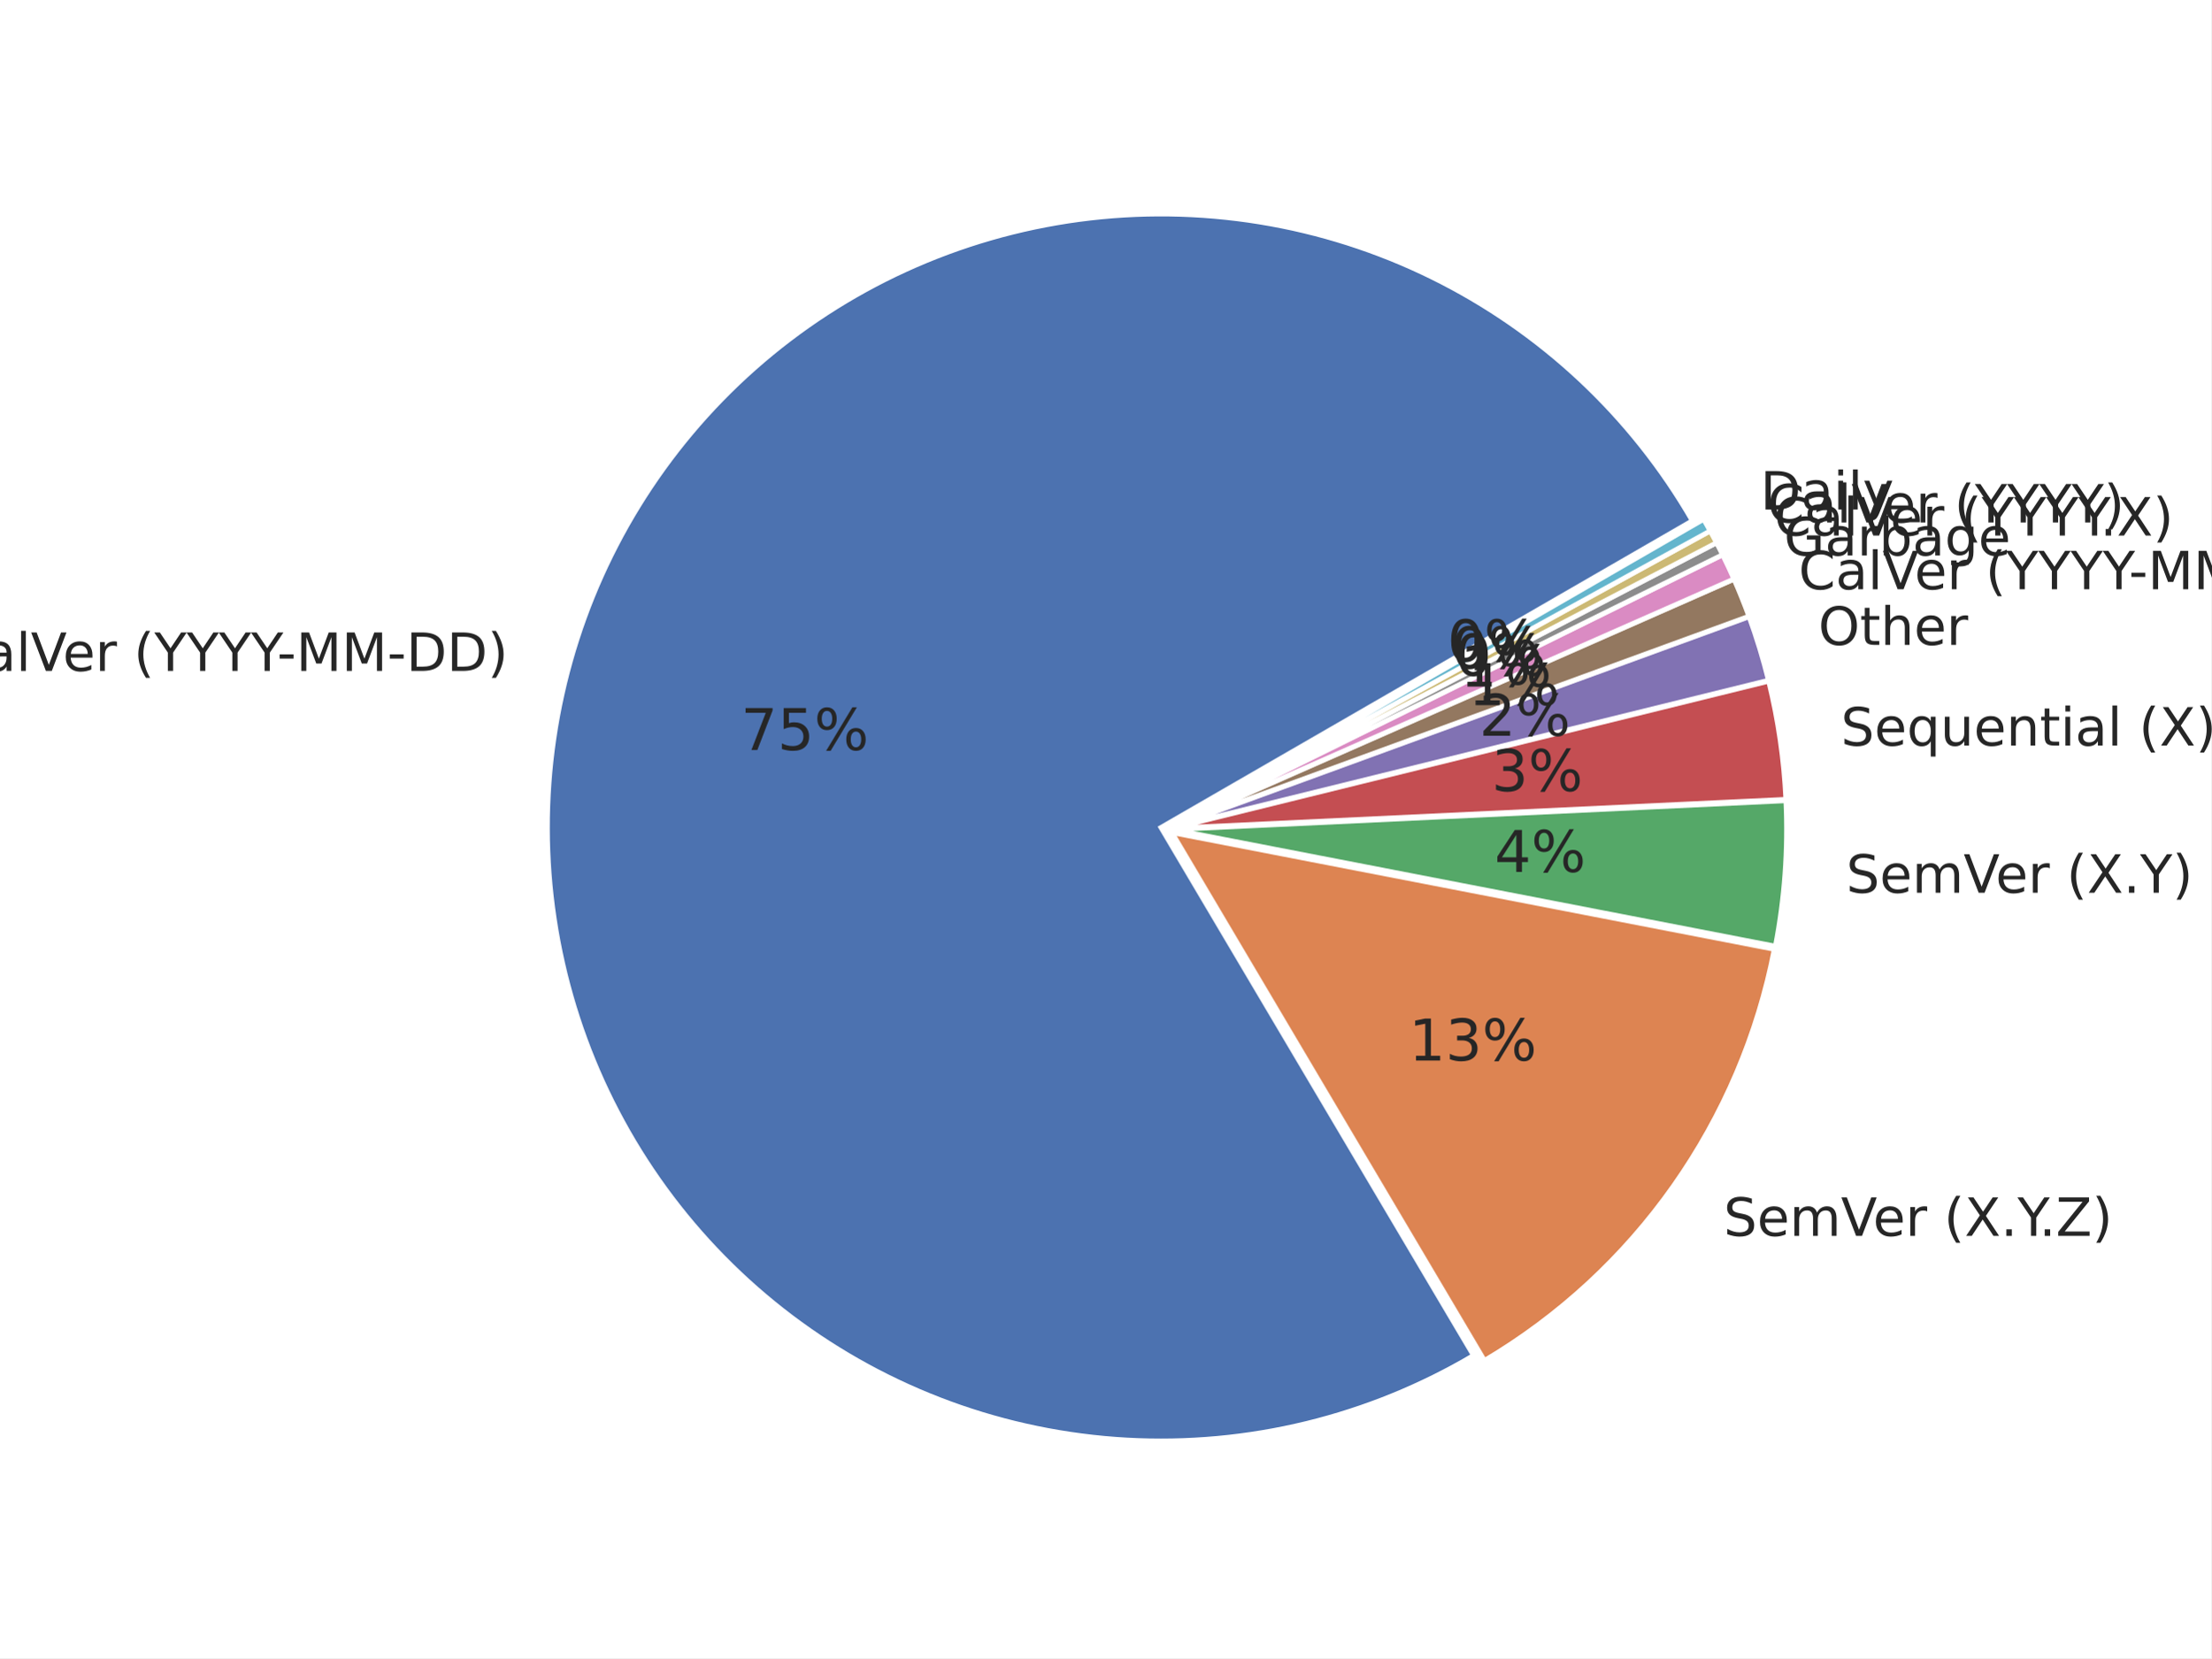
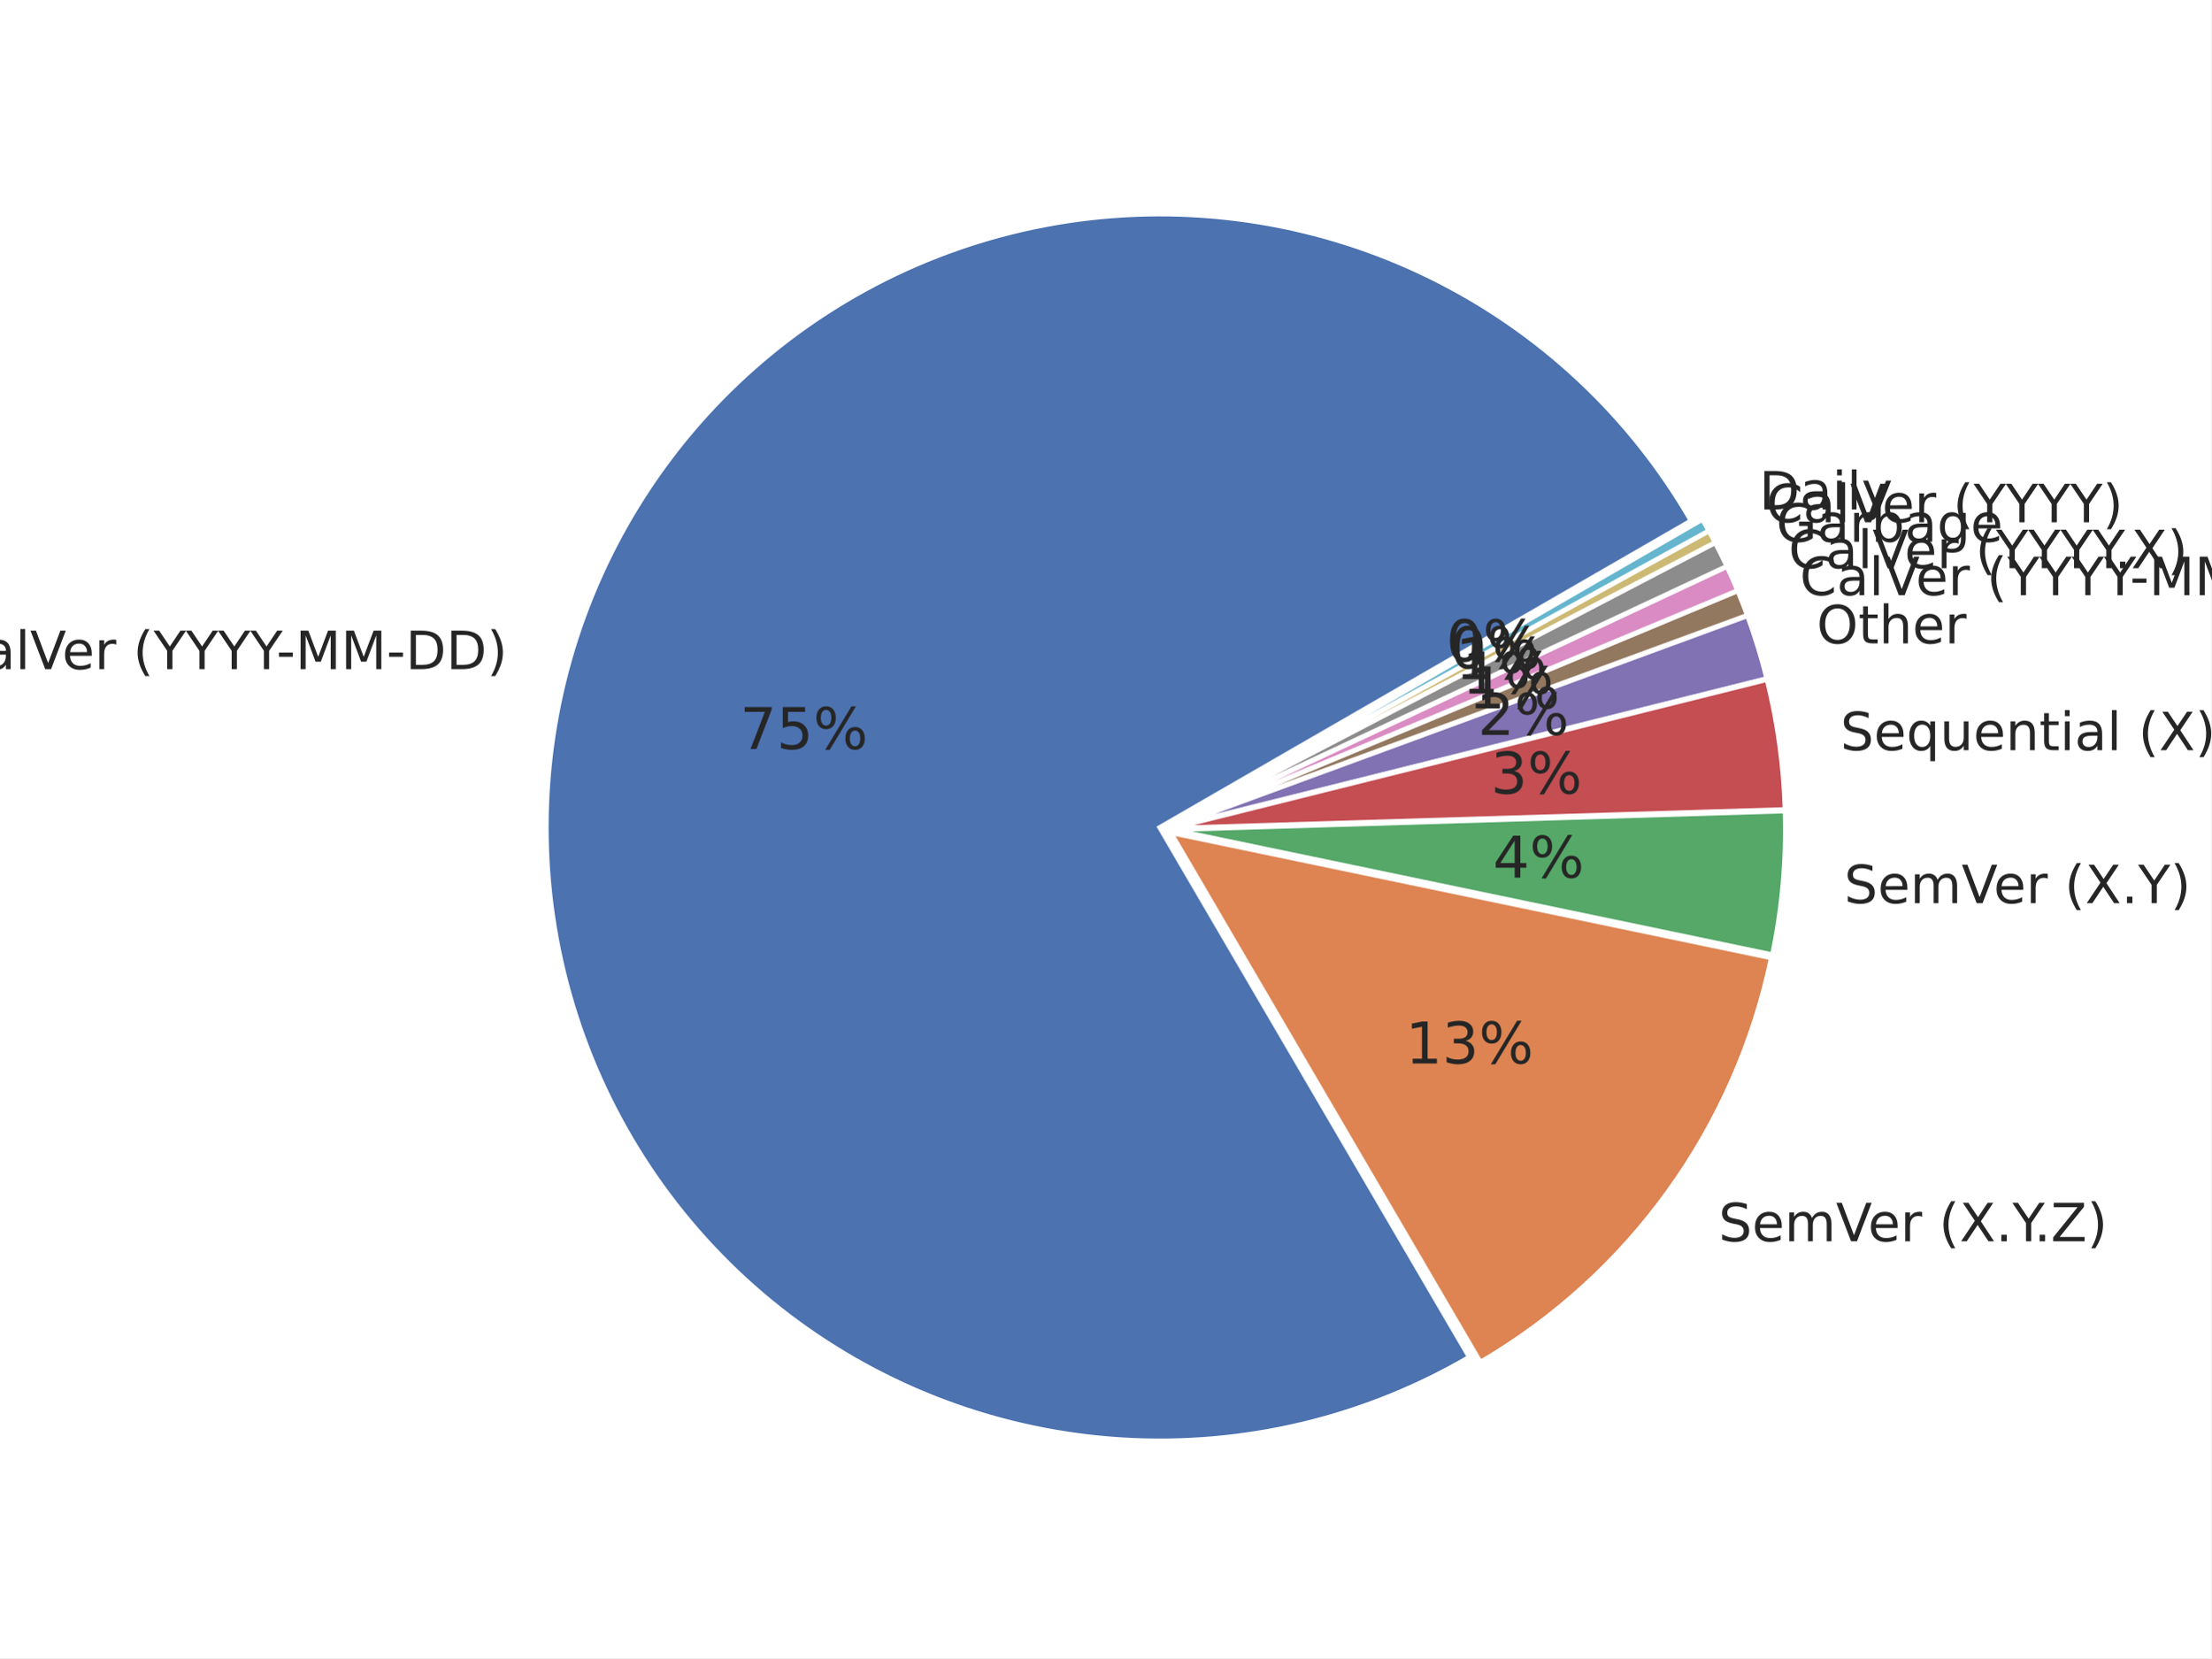
<svg xmlns="http://www.w3.org/2000/svg" xmlns:xlink="http://www.w3.org/1999/xlink" width="460.8pt" height="345.6pt" viewBox="0 0 460.8 345.6" version="1.1">
  <defs>
    <style type="text/css">*{stroke-linejoin: round; stroke-linecap: butt}</style>
  </defs>
  <g id="figure_1">
    <g id="patch_1">
      <path d="M 0 345.6  L 460.8 345.6  L 460.8 0  L 0 0  z " style="fill: #ffffff" />
    </g>
    <g id="axes_1">
      <g id="matplotlib.axis_1" />
      <g id="matplotlib.axis_2" />
      <g id="patch_2">
-         <path d="M 352.688 108.54  C 346.385 97.623 338.502 87.698 329.296 79.087  C 320.09 70.477 309.661 63.274 298.348 57.714  C 287.035 52.154 274.962 48.298 262.521 46.27  C 250.079 44.242 237.406 44.064 224.913 45.743  C 212.42 47.423 200.244 50.94 188.78 56.181  C 177.315 61.422 166.689 68.33 157.245 76.68  C 147.802 85.03 139.645 94.73 133.039 105.466  C 126.433 116.202 121.451 127.856 118.255 140.05  C 115.058 152.243 113.682 164.842 114.172 177.438  C 114.661 190.034 117.01 202.489 121.142 214.398  C 125.275 226.307 131.146 237.539 138.564 247.73  C 145.983 257.922 154.868 266.96 164.93 274.553  C 174.993 282.145 186.123 288.207 197.959 292.544  C 209.796 296.88 222.208 299.442 234.794 300.147  C 247.38 300.853 260.001 299.693 272.247 296.706  C 284.494 293.719 296.231 288.938 307.079 282.517  L 241.947 172.476  L 352.688 108.54  z " style="fill: #4c72b0; stroke: #ffffff; stroke-linejoin: miter" />
+         <path d="M 352.445 108.536  C 346.149 97.632 338.278 87.718 329.086 79.114  C 319.893 70.51 309.48 63.311 298.184 57.75  C 286.888 52.188 274.832 48.326 262.407 46.287  C 249.983 44.249 237.325 44.057 224.844 45.717  C 212.363 47.377 200.196 50.871 188.736 56.087  C 177.276 61.302 166.649 68.182 157.2 76.503  C 147.75 84.823 139.581 94.494 132.957 105.202  C 126.334 115.91 121.327 127.537 118.101 139.708  C 114.875 151.878 113.464 164.459 113.914 177.042  C 114.364 189.624 116.67 202.072 120.757 213.981  C 124.844 225.89 130.668 237.13 138.039 247.338  C 145.411 257.545 154.25 266.608 164.269 274.232  C 174.289 281.857 185.38 287.96 197.183 292.344  C 208.986 296.727 221.372 299.344 233.94 300.108  C 246.507 300.873 259.119 299.777 271.367 296.856  C 283.614 293.936 295.363 289.222 306.233 282.868  L 241.705 172.472  z " style="fill: #4c72b0; stroke: #ffffff; stroke-linejoin: miter" />
      </g>
      <g id="patch_3">
-         <path d="M 309.361 283.578  C 324.916 274.371 338.343 261.971 348.755 247.196  C 359.167 232.421 366.329 215.605 369.767 197.86  L 244.229 173.537  L 309.361 283.578  z " style="fill: #dd8452; stroke: #ffffff; stroke-linejoin: miter" />
+         <path d="M 308.507 283.943  C 323.951 274.916 337.33 262.747 347.777 248.227  C 358.224 233.706 365.509 217.153 369.16 199.641  L 243.979 173.547  z " style="fill: #dd8452; stroke: #ffffff; stroke-linejoin: miter" />
      </g>
      <g id="patch_4">
-         <path d="M 369.997 197.216  C 370.963 192.228 371.632 187.187 371.998 182.119  C 372.365 177.052 372.429 171.967 372.191 166.892  L 244.46 172.892  L 369.997 197.216  z " style="fill: #55a868; stroke: #ffffff; stroke-linejoin: miter" />
+         <path d="M 369.396 199.006  C 370.422 194.083 371.157 189.104 371.596 184.095  C 372.036 179.085 372.18 174.054 372.027 169.028  L 244.214 172.912  z " style="fill: #55a868; stroke: #ffffff; stroke-linejoin: miter" />
      </g>
      <g id="patch_5">
-         <path d="M 372.181 166.615  C 371.986 162.463 371.588 158.323 370.99 154.21  C 370.392 150.097 369.593 146.015 368.597 141.98  L 244.45 172.616  L 372.181 166.615  z " style="fill: #c44e52; stroke: #ffffff; stroke-linejoin: miter" />
+         <path d="M 372.02 168.741  C 371.881 164.171 371.498 159.613 370.871 155.085  C 370.243 150.557 369.374 146.065 368.266 141.63  L 244.207 172.625  z " style="fill: #c44e52; stroke: #ffffff; stroke-linejoin: miter" />
      </g>
      <g id="patch_6">
-         <path d="M 368.555 141.791  C 368.002 139.549 367.388 137.323 366.714 135.114  C 366.041 132.906 365.307 130.716 364.515 128.547  L 244.407 172.427  L 368.555 141.791  z " style="fill: #8172b3; stroke: #ffffff; stroke-linejoin: miter" />
+         <path d="M 368.222 141.43  C 367.668 139.213 367.054 137.011 366.383 134.827  C 365.711 132.642 364.98 130.477 364.192 128.332  L 244.163 172.424  z " style="fill: #8172b3; stroke: #ffffff; stroke-linejoin: miter" />
      </g>
      <g id="patch_7">
-         <path d="M 364.478 128.443  C 364.003 127.142 363.506 125.849 362.989 124.563  C 362.471 123.278 361.933 122.002 361.374 120.734  L 244.37 172.322  L 364.478 128.443  z " style="fill: #937860; stroke: #ffffff; stroke-linejoin: miter" />
+         <path d="M 364.161 128.241  C 363.846 127.383 363.521 126.528 363.188 125.677  C 362.854 124.826 362.511 123.979 362.16 123.135  L 244.131 172.333  z " style="fill: #937860; stroke: #ffffff; stroke-linejoin: miter" />
      </g>
      <g id="patch_8">
-         <path d="M 361.347 120.671  C 360.974 119.826 360.592 118.985 360.202 118.148  C 359.811 117.311 359.411 116.479 359.002 115.651  L 244.343 172.259  L 361.347 120.671  z " style="fill: #da8bc3; stroke: #ffffff; stroke-linejoin: miter" />
+         <path d="M 362.139 123.085  C 361.787 122.241 361.426 121.401 361.057 120.565  C 360.687 119.729 360.308 118.897 359.921 118.069  L 244.11 172.283  z " style="fill: #da8bc3; stroke: #ffffff; stroke-linejoin: miter" />
      </g>
      <g id="patch_9">
-         <path d="M 358.984 115.613  C 358.779 115.199 358.573 114.786 358.364 114.375  C 358.155 113.963 357.944 113.552 357.731 113.143  L 244.325 172.222  L 358.984 115.613  z " style="fill: #8c8c8c; stroke: #ffffff; stroke-linejoin: miter" />
+         <path d="M 359.898 118.02  C 359.51 117.192 359.114 116.368 358.708 115.549  C 358.303 114.729 357.889 113.914 357.467 113.104  L 244.087 172.233  z " style="fill: #8c8c8c; stroke: #ffffff; stroke-linejoin: miter" />
      </g>
      <g id="patch_10">
-         <path d="M 357.718 113.118  C 357.504 112.709 357.289 112.3 357.071 111.893  C 356.853 111.486 356.633 111.08 356.411 110.675  L 244.312 172.197  L 357.718 113.118  z " style="fill: #ccb974; stroke: #ffffff; stroke-linejoin: miter" />
+         <path d="M 357.448 113.067  C 357.236 112.662 357.023 112.258 356.807 111.855  C 356.592 111.452 356.374 111.05 356.154 110.65  L 244.068 172.197  z " style="fill: #ccb974; stroke: #ffffff; stroke-linejoin: miter" />
      </g>
      <g id="patch_11">
-         <path d="M 356.398 110.651  C 356.176 110.246 355.951 109.842 355.725 109.44  C 355.498 109.038 355.27 108.637 355.039 108.237  L 244.298 172.173  L 356.398 110.651  z " style="fill: #64b5cd; stroke: #ffffff; stroke-linejoin: miter" />
+         <path d="M 356.141 110.626  C 355.921 110.225 355.699 109.826 355.474 109.428  C 355.25 109.029 355.024 108.632 354.795 108.237  L 244.055 172.173  z " style="fill: #64b5cd; stroke: #ffffff; stroke-linejoin: miter" />
      </g>
      <g id="text_1">
-         <g style="fill: #262626" transform="translate(-11.06152 139.8422)scale(0.11 -0.11)">
+         <g style="fill: #262626" transform="translate(-11.20613 139.4667) scale(0.11 -0.11)">
          <defs>
            <path id="DejaVuSans-43" d="M 4122 4306  L 4122 3641  Q 3803 3938 3442 4084  Q 3081 4231 2675 4231  Q 1875 4231 1450 3742  Q 1025 3253 1025 2328  Q 1025 1406 1450 917  Q 1875 428 2675 428  Q 3081 428 3442 575  Q 3803 722 4122 1019  L 4122 359  Q 3791 134 3420 21  Q 3050 -91 2638 -91  Q 1578 -91 968 557  Q 359 1206 359 2328  Q 359 3453 968 4101  Q 1578 4750 2638 4750  Q 3056 4750 3426 4639  Q 3797 4528 4122 4306  z " transform="scale(0.015625)" />
            <path id="DejaVuSans-61" d="M 2194 1759  Q 1497 1759 1228 1600  Q 959 1441 959 1056  Q 959 750 1161 570  Q 1363 391 1709 391  Q 2188 391 2477 730  Q 2766 1069 2766 1631  L 2766 1759  L 2194 1759  z M 3341 1997  L 3341 0  L 2766 0  L 2766 531  Q 2569 213 2275 61  Q 1981 -91 1556 -91  Q 1019 -91 701 211  Q 384 513 384 1019  Q 384 1609 779 1909  Q 1175 2209 1959 2209  L 2766 2209  L 2766 2266  Q 2766 2663 2505 2880  Q 2244 3097 1772 3097  Q 1472 3097 1187 3025  Q 903 2953 641 2809  L 641 3341  Q 956 3463 1253 3523  Q 1550 3584 1831 3584  Q 2591 3584 2966 3190  Q 3341 2797 3341 1997  z " transform="scale(0.015625)" />
            <path id="DejaVuSans-6c" d="M 603 4863  L 1178 4863  L 1178 0  L 603 0  L 603 4863  z " transform="scale(0.015625)" />
            <path id="DejaVuSans-56" d="M 1831 0  L 50 4666  L 709 4666  L 2188 738  L 3669 4666  L 4325 4666  L 2547 0  L 1831 0  z " transform="scale(0.015625)" />
            <path id="DejaVuSans-65" d="M 3597 1894  L 3597 1613  L 953 1613  Q 991 1019 1311 708  Q 1631 397 2203 397  Q 2534 397 2845 478  Q 3156 559 3463 722  L 3463 178  Q 3153 47 2828 -22  Q 2503 -91 2169 -91  Q 1331 -91 842 396  Q 353 884 353 1716  Q 353 2575 817 3079  Q 1281 3584 2069 3584  Q 2775 3584 3186 3129  Q 3597 2675 3597 1894  z M 3022 2063  Q 3016 2534 2758 2815  Q 2500 3097 2075 3097  Q 1594 3097 1305 2825  Q 1016 2553 972 2059  L 3022 2063  z " transform="scale(0.015625)" />
            <path id="DejaVuSans-72" d="M 2631 2963  Q 2534 3019 2420 3045  Q 2306 3072 2169 3072  Q 1681 3072 1420 2755  Q 1159 2438 1159 1844  L 1159 0  L 581 0  L 581 3500  L 1159 3500  L 1159 2956  Q 1341 3275 1631 3429  Q 1922 3584 2338 3584  Q 2397 3584 2469 3576  Q 2541 3569 2628 3553  L 2631 2963  z " transform="scale(0.015625)" />
            <path id="DejaVuSans-20" transform="scale(0.015625)" />
            <path id="DejaVuSans-28" d="M 1984 4856  Q 1566 4138 1362 3434  Q 1159 2731 1159 2009  Q 1159 1288 1364 580  Q 1569 -128 1984 -844  L 1484 -844  Q 1016 -109 783 600  Q 550 1309 550 2009  Q 550 2706 781 3412  Q 1013 4119 1484 4856  L 1984 4856  z " transform="scale(0.015625)" />
            <path id="DejaVuSans-59" d="M -13 4666  L 666 4666  L 1959 2747  L 3244 4666  L 3922 4666  L 2272 2222  L 2272 0  L 1638 0  L 1638 2222  L -13 4666  z " transform="scale(0.015625)" />
            <path id="DejaVuSans-2d" d="M 313 2009  L 1997 2009  L 1997 1497  L 313 1497  L 313 2009  z " transform="scale(0.015625)" />
            <path id="DejaVuSans-4d" d="M 628 4666  L 1569 4666  L 2759 1491  L 3956 4666  L 4897 4666  L 4897 0  L 4281 0  L 4281 4097  L 3078 897  L 2444 897  L 1241 4097  L 1241 0  L 628 0  L 628 4666  z " transform="scale(0.015625)" />
            <path id="DejaVuSans-44" d="M 1259 4147  L 1259 519  L 2022 519  Q 2988 519 3436 956  Q 3884 1394 3884 2338  Q 3884 3275 3436 3711  Q 2988 4147 2022 4147  L 1259 4147  z M 628 4666  L 1925 4666  Q 3281 4666 3915 4102  Q 4550 3538 4550 2338  Q 4550 1131 3912 565  Q 3275 0 1925 0  L 628 0  L 628 4666  z " transform="scale(0.015625)" />
            <path id="DejaVuSans-29" d="M 513 4856  L 1013 4856  Q 1481 4119 1714 3412  Q 1947 2706 1947 2009  Q 1947 1309 1714 600  Q 1481 -109 1013 -844  L 513 -844  Q 928 -128 1133 580  Q 1338 1288 1338 2009  Q 1338 2731 1133 3434  Q 928 4138 513 4856  z " transform="scale(0.015625)" />
          </defs>
          <use xlink:href="#DejaVuSans-43" />
          <use xlink:href="#DejaVuSans-61" x="69.824" />
          <use xlink:href="#DejaVuSans-6c" x="131.104" />
          <use xlink:href="#DejaVuSans-56" x="158.887" />
          <use xlink:href="#DejaVuSans-65" x="219.545" />
          <use xlink:href="#DejaVuSans-72" x="281.068" />
          <use xlink:href="#DejaVuSans-20" x="322.182" />
          <use xlink:href="#DejaVuSans-28" x="353.969" />
          <use xlink:href="#DejaVuSans-59" x="392.982" />
          <use xlink:href="#DejaVuSans-59" x="454.066" />
          <use xlink:href="#DejaVuSans-59" x="515.15" />
          <use xlink:href="#DejaVuSans-59" x="576.234" />
          <use xlink:href="#DejaVuSans-2d" x="625.443" />
          <use xlink:href="#DejaVuSans-4d" x="661.527" />
          <use xlink:href="#DejaVuSans-4d" x="747.807" />
          <use xlink:href="#DejaVuSans-2d" x="834.086" />
          <use xlink:href="#DejaVuSans-44" x="870.17" />
          <use xlink:href="#DejaVuSans-44" x="947.172" />
          <use xlink:href="#DejaVuSans-29" x="1024.174" />
        </g>
      </g>
      <g id="text_2">
-         <g style="fill: #262626" transform="translate(154.3959 156.3313)scale(0.12 -0.12)">
+         <g style="fill: #262626" transform="translate(154.2067 156.1249) scale(0.12 -0.12)">
          <defs>
            <path id="DejaVuSans-37" d="M 525 4666  L 3525 4666  L 3525 4397  L 1831 0  L 1172 0  L 2766 4134  L 525 4134  L 525 4666  z " transform="scale(0.015625)" />
            <path id="DejaVuSans-35" d="M 691 4666  L 3169 4666  L 3169 4134  L 1269 4134  L 1269 2991  Q 1406 3038 1543 3061  Q 1681 3084 1819 3084  Q 2600 3084 3056 2656  Q 3513 2228 3513 1497  Q 3513 744 3044 326  Q 2575 -91 1722 -91  Q 1428 -91 1123 -41  Q 819 9 494 109  L 494 744  Q 775 591 1075 516  Q 1375 441 1709 441  Q 2250 441 2565 725  Q 2881 1009 2881 1497  Q 2881 1984 2565 2268  Q 2250 2553 1709 2553  Q 1456 2553 1204 2497  Q 953 2441 691 2322  L 691 4666  z " transform="scale(0.015625)" />
            <path id="DejaVuSans-25" d="M 4653 2053  Q 4381 2053 4226 1822  Q 4072 1591 4072 1178  Q 4072 772 4226 539  Q 4381 306 4653 306  Q 4919 306 5073 539  Q 5228 772 5228 1178  Q 5228 1588 5073 1820  Q 4919 2053 4653 2053  z M 4653 2450  Q 5147 2450 5437 2106  Q 5728 1763 5728 1178  Q 5728 594 5436 251  Q 5144 -91 4653 -91  Q 4153 -91 3862 251  Q 3572 594 3572 1178  Q 3572 1766 3864 2108  Q 4156 2450 4653 2450  z M 1428 4353  Q 1159 4353 1004 4120  Q 850 3888 850 3481  Q 850 3069 1003 2837  Q 1156 2606 1428 2606  Q 1700 2606 1854 2837  Q 2009 3069 2009 3481  Q 2009 3884 1853 4118  Q 1697 4353 1428 4353  z M 4250 4750  L 4750 4750  L 1831 -91  L 1331 -91  L 4250 4750  z M 1428 4750  Q 1922 4750 2215 4408  Q 2509 4066 2509 3481  Q 2509 2891 2217 2550  Q 1925 2209 1428 2209  Q 931 2209 642 2551  Q 353 2894 353 3481  Q 353 4063 643 4406  Q 934 4750 1428 4750  z " transform="scale(0.015625)" />
          </defs>
          <use xlink:href="#DejaVuSans-37" />
          <use xlink:href="#DejaVuSans-35" x="63.623" />
          <use xlink:href="#DejaVuSans-25" x="127.246" />
        </g>
      </g>
      <g id="text_3">
-         <g style="fill: #262626" transform="translate(359.2074 257.5971)scale(0.11 -0.11)">
+         <g style="fill: #262626" transform="translate(358.1571 258.7299) scale(0.11 -0.11)">
          <defs>
            <path id="DejaVuSans-53" d="M 3425 4513  L 3425 3897  Q 3066 4069 2747 4153  Q 2428 4238 2131 4238  Q 1616 4238 1336 4038  Q 1056 3838 1056 3469  Q 1056 3159 1242 3001  Q 1428 2844 1947 2747  L 2328 2669  Q 3034 2534 3370 2195  Q 3706 1856 3706 1288  Q 3706 609 3251 259  Q 2797 -91 1919 -91  Q 1588 -91 1214 -16  Q 841 59 441 206  L 441 856  Q 825 641 1194 531  Q 1563 422 1919 422  Q 2459 422 2753 634  Q 3047 847 3047 1241  Q 3047 1584 2836 1778  Q 2625 1972 2144 2069  L 1759 2144  Q 1053 2284 737 2584  Q 422 2884 422 3419  Q 422 4038 858 4394  Q 1294 4750 2059 4750  Q 2388 4750 2728 4690  Q 3069 4631 3425 4513  z " transform="scale(0.015625)" />
            <path id="DejaVuSans-6d" d="M 3328 2828  Q 3544 3216 3844 3400  Q 4144 3584 4550 3584  Q 5097 3584 5394 3201  Q 5691 2819 5691 2113  L 5691 0  L 5113 0  L 5113 2094  Q 5113 2597 4934 2840  Q 4756 3084 4391 3084  Q 3944 3084 3684 2787  Q 3425 2491 3425 1978  L 3425 0  L 2847 0  L 2847 2094  Q 2847 2600 2669 2842  Q 2491 3084 2119 3084  Q 1678 3084 1418 2786  Q 1159 2488 1159 1978  L 1159 0  L 581 0  L 581 3500  L 1159 3500  L 1159 2956  Q 1356 3278 1631 3431  Q 1906 3584 2284 3584  Q 2666 3584 2933 3390  Q 3200 3197 3328 2828  z " transform="scale(0.015625)" />
            <path id="DejaVuSans-58" d="M 403 4666  L 1081 4666  L 2241 2931  L 3406 4666  L 4084 4666  L 2584 2425  L 4184 0  L 3506 0  L 2194 1984  L 872 0  L 191 0  L 1856 2491  L 403 4666  z " transform="scale(0.015625)" />
            <path id="DejaVuSans-2e" d="M 684 794  L 1344 794  L 1344 0  L 684 0  L 684 794  z " transform="scale(0.015625)" />
            <path id="DejaVuSans-5a" d="M 359 4666  L 4025 4666  L 4025 4184  L 1075 531  L 4097 531  L 4097 0  L 288 0  L 288 481  L 3238 4134  L 359 4134  L 359 4666  z " transform="scale(0.015625)" />
          </defs>
          <use xlink:href="#DejaVuSans-53" />
          <use xlink:href="#DejaVuSans-65" x="63.477" />
          <use xlink:href="#DejaVuSans-6d" x="125" />
          <use xlink:href="#DejaVuSans-56" x="222.412" />
          <use xlink:href="#DejaVuSans-65" x="283.07" />
          <use xlink:href="#DejaVuSans-72" x="344.594" />
          <use xlink:href="#DejaVuSans-20" x="385.707" />
          <use xlink:href="#DejaVuSans-28" x="417.494" />
          <use xlink:href="#DejaVuSans-58" x="456.508" />
          <use xlink:href="#DejaVuSans-2e" x="525.014" />
          <use xlink:href="#DejaVuSans-59" x="556.801" />
          <use xlink:href="#DejaVuSans-2e" x="597.635" />
          <use xlink:href="#DejaVuSans-5a" x="629.422" />
          <use xlink:href="#DejaVuSans-29" x="697.928" />
        </g>
      </g>
      <g id="text_4">
-         <g style="fill: #262626" transform="translate(293.6087 221.0434)scale(0.12 -0.12)">
+         <g style="fill: #262626" transform="translate(292.9218 221.6659) scale(0.12 -0.12)">
          <defs>
            <path id="DejaVuSans-31" d="M 794 531  L 1825 531  L 1825 4091  L 703 3866  L 703 4441  L 1819 4666  L 2450 4666  L 2450 531  L 3481 531  L 3481 0  L 794 0  L 794 531  z " transform="scale(0.015625)" />
            <path id="DejaVuSans-33" d="M 2597 2516  Q 3050 2419 3304 2112  Q 3559 1806 3559 1356  Q 3559 666 3084 287  Q 2609 -91 1734 -91  Q 1441 -91 1130 -33  Q 819 25 488 141  L 488 750  Q 750 597 1062 519  Q 1375 441 1716 441  Q 2309 441 2620 675  Q 2931 909 2931 1356  Q 2931 1769 2642 2001  Q 2353 2234 1838 2234  L 1294 2234  L 1294 2753  L 1863 2753  Q 2328 2753 2575 2939  Q 2822 3125 2822 3475  Q 2822 3834 2567 4026  Q 2313 4219 1838 4219  Q 1578 4219 1281 4162  Q 984 4106 628 3988  L 628 4550  Q 988 4650 1302 4700  Q 1616 4750 1894 4750  Q 2613 4750 3031 4423  Q 3450 4097 3450 3541  Q 3450 3153 3228 2886  Q 3006 2619 2597 2516  z " transform="scale(0.015625)" />
          </defs>
          <use xlink:href="#DejaVuSans-31" />
          <use xlink:href="#DejaVuSans-33" x="63.623" />
          <use xlink:href="#DejaVuSans-25" x="127.246" />
        </g>
      </g>
      <g id="text_5">
-         <g style="fill: #262626" transform="translate(384.7521 186.0772)scale(0.11 -0.11)">
+         <g style="fill: #262626" transform="translate(384.3346 188.2481) scale(0.11 -0.11)">
          <use xlink:href="#DejaVuSans-53" />
          <use xlink:href="#DejaVuSans-65" x="63.477" />
          <use xlink:href="#DejaVuSans-6d" x="125" />
          <use xlink:href="#DejaVuSans-56" x="222.412" />
          <use xlink:href="#DejaVuSans-65" x="283.07" />
          <use xlink:href="#DejaVuSans-72" x="344.594" />
          <use xlink:href="#DejaVuSans-20" x="385.707" />
          <use xlink:href="#DejaVuSans-28" x="417.494" />
          <use xlink:href="#DejaVuSans-58" x="456.508" />
          <use xlink:href="#DejaVuSans-2e" x="525.014" />
          <use xlink:href="#DejaVuSans-59" x="556.801" />
          <use xlink:href="#DejaVuSans-29" x="617.885" />
        </g>
      </g>
      <g id="text_6">
-         <g style="fill: #262626" transform="translate(311.4643 181.7397)scale(0.12 -0.12)">
+         <g style="fill: #262626" transform="translate(311.1252 182.9327) scale(0.12 -0.12)">
          <defs>
            <path id="DejaVuSans-34" d="M 2419 4116  L 825 1625  L 2419 1625  L 2419 4116  z M 2253 4666  L 3047 4666  L 3047 1625  L 3713 1625  L 3713 1100  L 3047 1100  L 3047 0  L 2419 0  L 2419 1100  L 313 1100  L 313 1709  L 2253 4666  z " transform="scale(0.015625)" />
          </defs>
          <use xlink:href="#DejaVuSans-34" />
          <use xlink:href="#DejaVuSans-25" x="63.623" />
        </g>
      </g>
      <g id="text_7">
-         <g style="fill: #262626" transform="translate(383.644 155.4049)scale(0.11 -0.11)">
+         <g style="fill: #262626" transform="translate(383.5368 156.3661) scale(0.11 -0.11)">
          <defs>
            <path id="DejaVuSans-71" d="M 947 1747  Q 947 1113 1208 752  Q 1469 391 1925 391  Q 2381 391 2643 752  Q 2906 1113 2906 1747  Q 2906 2381 2643 2742  Q 2381 3103 1925 3103  Q 1469 3103 1208 2742  Q 947 2381 947 1747  z M 2906 525  Q 2725 213 2448 61  Q 2172 -91 1784 -91  Q 1150 -91 751 415  Q 353 922 353 1747  Q 353 2572 751 3078  Q 1150 3584 1784 3584  Q 2172 3584 2448 3432  Q 2725 3281 2906 2969  L 2906 3500  L 3481 3500  L 3481 -1331  L 2906 -1331  L 2906 525  z " transform="scale(0.015625)" />
            <path id="DejaVuSans-75" d="M 544 1381  L 544 3500  L 1119 3500  L 1119 1403  Q 1119 906 1312 657  Q 1506 409 1894 409  Q 2359 409 2629 706  Q 2900 1003 2900 1516  L 2900 3500  L 3475 3500  L 3475 0  L 2900 0  L 2900 538  Q 2691 219 2414 64  Q 2138 -91 1772 -91  Q 1169 -91 856 284  Q 544 659 544 1381  z M 1991 3584  L 1991 3584  z " transform="scale(0.015625)" />
            <path id="DejaVuSans-6e" d="M 3513 2113  L 3513 0  L 2938 0  L 2938 2094  Q 2938 2591 2744 2837  Q 2550 3084 2163 3084  Q 1697 3084 1428 2787  Q 1159 2491 1159 1978  L 1159 0  L 581 0  L 581 3500  L 1159 3500  L 1159 2956  Q 1366 3272 1645 3428  Q 1925 3584 2291 3584  Q 2894 3584 3203 3211  Q 3513 2838 3513 2113  z " transform="scale(0.015625)" />
            <path id="DejaVuSans-74" d="M 1172 4494  L 1172 3500  L 2356 3500  L 2356 3053  L 1172 3053  L 1172 1153  Q 1172 725 1289 603  Q 1406 481 1766 481  L 2356 481  L 2356 0  L 1766 0  Q 1100 0 847 248  Q 594 497 594 1153  L 594 3053  L 172 3053  L 172 3500  L 594 3500  L 594 4494  L 1172 4494  z " transform="scale(0.015625)" />
            <path id="DejaVuSans-69" d="M 603 3500  L 1178 3500  L 1178 0  L 603 0  L 603 3500  z M 603 4863  L 1178 4863  L 1178 4134  L 603 4134  L 603 4863  z " transform="scale(0.015625)" />
          </defs>
          <use xlink:href="#DejaVuSans-53" />
          <use xlink:href="#DejaVuSans-65" x="63.477" />
          <use xlink:href="#DejaVuSans-71" x="125" />
          <use xlink:href="#DejaVuSans-75" x="188.477" />
          <use xlink:href="#DejaVuSans-65" x="251.855" />
          <use xlink:href="#DejaVuSans-6e" x="313.379" />
          <use xlink:href="#DejaVuSans-74" x="376.758" />
          <use xlink:href="#DejaVuSans-69" x="415.967" />
          <use xlink:href="#DejaVuSans-61" x="443.75" />
          <use xlink:href="#DejaVuSans-6c" x="505.029" />
          <use xlink:href="#DejaVuSans-20" x="532.812" />
          <use xlink:href="#DejaVuSans-28" x="564.6" />
          <use xlink:href="#DejaVuSans-58" x="603.613" />
          <use xlink:href="#DejaVuSans-29" x="672.119" />
        </g>
      </g>
      <g id="text_8">
-         <g style="fill: #262626" transform="translate(310.8553 164.8837)scale(0.12 -0.12)">
+         <g style="fill: #262626" transform="translate(310.6867 165.4119) scale(0.12 -0.12)">
          <use xlink:href="#DejaVuSans-33" />
          <use xlink:href="#DejaVuSans-25" x="63.623" />
        </g>
      </g>
      <g id="text_9">
-         <g style="fill: #262626" transform="translate(378.945 134.4184)scale(0.11 -0.11)">
+         <g style="fill: #262626" transform="translate(378.6046 134.1023) scale(0.11 -0.11)">
          <defs>
            <path id="DejaVuSans-4f" d="M 2522 4238  Q 1834 4238 1429 3725  Q 1025 3213 1025 2328  Q 1025 1447 1429 934  Q 1834 422 2522 422  Q 3209 422 3611 934  Q 4013 1447 4013 2328  Q 4013 3213 3611 3725  Q 3209 4238 2522 4238  z M 2522 4750  Q 3503 4750 4090 4092  Q 4678 3434 4678 2328  Q 4678 1225 4090 567  Q 3503 -91 2522 -91  Q 1538 -91 948 565  Q 359 1222 359 2328  Q 359 3434 948 4092  Q 1538 4750 2522 4750  z " transform="scale(0.015625)" />
            <path id="DejaVuSans-68" d="M 3513 2113  L 3513 0  L 2938 0  L 2938 2094  Q 2938 2591 2744 2837  Q 2550 3084 2163 3084  Q 1697 3084 1428 2787  Q 1159 2491 1159 1978  L 1159 0  L 581 0  L 581 4863  L 1159 4863  L 1159 2956  Q 1366 3272 1645 3428  Q 1925 3584 2291 3584  Q 2894 3584 3203 3211  Q 3513 2838 3513 2113  z " transform="scale(0.015625)" />
          </defs>
          <use xlink:href="#DejaVuSans-4f" />
          <use xlink:href="#DejaVuSans-74" x="78.711" />
          <use xlink:href="#DejaVuSans-68" x="117.92" />
          <use xlink:href="#DejaVuSans-65" x="181.299" />
          <use xlink:href="#DejaVuSans-72" x="242.822" />
        </g>
      </g>
      <g id="text_10">
-         <g style="fill: #262626" transform="translate(308.273 153.3506)scale(0.12 -0.12)">
+         <g style="fill: #262626" transform="translate(307.9762 153.1769) scale(0.12 -0.12)">
          <defs>
            <path id="DejaVuSans-32" d="M 1228 531  L 3431 531  L 3431 0  L 469 0  L 469 531  Q 828 903 1448 1529  Q 2069 2156 2228 2338  Q 2531 2678 2651 2914  Q 2772 3150 2772 3378  Q 2772 3750 2511 3984  Q 2250 4219 1831 4219  Q 1534 4219 1204 4116  Q 875 4013 500 3803  L 500 4441  Q 881 4594 1212 4672  Q 1544 4750 1819 4750  Q 2544 4750 2975 4387  Q 3406 4025 3406 3419  Q 3406 3131 3298 2873  Q 3191 2616 2906 2266  Q 2828 2175 2409 1742  Q 1991 1309 1228 531  z " transform="scale(0.015625)" />
          </defs>
          <use xlink:href="#DejaVuSans-32" />
          <use xlink:href="#DejaVuSans-25" x="63.623" />
        </g>
      </g>
      <g id="text_11">
-         <g style="fill: #262626" transform="translate(374.8506 122.8229)scale(0.11 -0.11)">
+         <g style="fill: #262626" transform="translate(375.0933 124.047) scale(0.11 -0.11)">
          <use xlink:href="#DejaVuSans-43" />
          <use xlink:href="#DejaVuSans-61" x="69.824" />
          <use xlink:href="#DejaVuSans-6c" x="131.104" />
          <use xlink:href="#DejaVuSans-56" x="158.887" />
          <use xlink:href="#DejaVuSans-65" x="219.545" />
          <use xlink:href="#DejaVuSans-72" x="281.068" />
          <use xlink:href="#DejaVuSans-20" x="322.182" />
          <use xlink:href="#DejaVuSans-28" x="353.969" />
          <use xlink:href="#DejaVuSans-59" x="392.982" />
          <use xlink:href="#DejaVuSans-59" x="454.066" />
          <use xlink:href="#DejaVuSans-59" x="515.15" />
          <use xlink:href="#DejaVuSans-59" x="576.234" />
          <use xlink:href="#DejaVuSans-2d" x="625.443" />
          <use xlink:href="#DejaVuSans-4d" x="661.527" />
          <use xlink:href="#DejaVuSans-4d" x="747.807" />
          <use xlink:href="#DejaVuSans-29" x="834.086" />
        </g>
      </g>
      <g id="text_12">
-         <g style="fill: #262626" transform="translate(306.0229 146.9783)scale(0.12 -0.12)">
+         <g style="fill: #262626" transform="translate(306.0466 147.651) scale(0.12 -0.12)">
          <use xlink:href="#DejaVuSans-31" />
          <use xlink:href="#DejaVuSans-25" x="63.623" />
        </g>
      </g>
      <g id="text_13">
-         <g style="fill: #262626" transform="translate(371.7875 115.7724)scale(0.11 -0.11)">
-           <defs>
-             <path id="DejaVuSans-47" d="M 3809 666  L 3809 1919  L 2778 1919  L 2778 2438  L 4434 2438  L 4434 434  Q 4069 175 3628 42  Q 3188 -91 2688 -91  Q 1594 -91 976 548  Q 359 1188 359 2328  Q 359 3472 976 4111  Q 1594 4750 2688 4750  Q 3144 4750 3555 4637  Q 3966 4525 4313 4306  L 4313 3634  Q 3963 3931 3569 4081  Q 3175 4231 2741 4231  Q 1884 4231 1454 3753  Q 1025 3275 1025 2328  Q 1025 1384 1454 906  Q 1884 428 2741 428  Q 3075 428 3337 486  Q 3600 544 3809 666  z " transform="scale(0.015625)" />
-             <path id="DejaVuSans-62" d="M 3116 1747  Q 3116 2381 2855 2742  Q 2594 3103 2138 3103  Q 1681 3103 1420 2742  Q 1159 2381 1159 1747  Q 1159 1113 1420 752  Q 1681 391 2138 391  Q 2594 391 2855 752  Q 3116 1113 3116 1747  z M 1159 2969  Q 1341 3281 1617 3432  Q 1894 3584 2278 3584  Q 2916 3584 3314 3078  Q 3713 2572 3713 1747  Q 3713 922 3314 415  Q 2916 -91 2278 -91  Q 1894 -91 1617 61  Q 1341 213 1159 525  L 1159 0  L 581 0  L 581 4863  L 1159 4863  L 1159 2969  z " transform="scale(0.015625)" />
-             <path id="DejaVuSans-67" d="M 2906 1791  Q 2906 2416 2648 2759  Q 2391 3103 1925 3103  Q 1463 3103 1205 2759  Q 947 2416 947 1791  Q 947 1169 1205 825  Q 1463 481 1925 481  Q 2391 481 2648 825  Q 2906 1169 2906 1791  z M 3481 434  Q 3481 -459 3084 -895  Q 2688 -1331 1869 -1331  Q 1566 -1331 1297 -1286  Q 1028 -1241 775 -1147  L 775 -588  Q 1028 -725 1275 -790  Q 1522 -856 1778 -856  Q 2344 -856 2625 -561  Q 2906 -266 2906 331  L 2906 616  Q 2728 306 2450 153  Q 2172 0 1784 0  Q 1141 0 747 490  Q 353 981 353 1791  Q 353 2603 747 3093  Q 1141 3584 1784 3584  Q 2172 3584 2450 3431  Q 2728 3278 2906 2969  L 2906 3500  L 3481 3500  L 3481 434  z " transform="scale(0.015625)" />
-           </defs>
-           <use xlink:href="#DejaVuSans-47" />
-           <use xlink:href="#DejaVuSans-61" x="77.49" />
-           <use xlink:href="#DejaVuSans-72" x="138.77" />
-           <use xlink:href="#DejaVuSans-62" x="179.883" />
-           <use xlink:href="#DejaVuSans-61" x="243.359" />
-           <use xlink:href="#DejaVuSans-67" x="304.639" />
-           <use xlink:href="#DejaVuSans-65" x="368.115" />
-         </g>
-       </g>
-       <g id="text_14">
-         <g style="fill: #262626" transform="translate(304.3396 143.1037)scale(0.12 -0.12)">
-           <use xlink:href="#DejaVuSans-31" />
-           <use xlink:href="#DejaVuSans-25" x="63.623" />
-         </g>
-       </g>
-       <g id="text_15">
-         <g style="fill: #262626" transform="translate(369.7679 111.6253)scale(0.11 -0.11)">
+         <g style="fill: #262626" transform="translate(372.7513 118.4285) scale(0.11 -0.11)">
          <use xlink:href="#DejaVuSans-43" />
          <use xlink:href="#DejaVuSans-61" x="69.824" />
          <use xlink:href="#DejaVuSans-6c" x="131.104" />
          <use xlink:href="#DejaVuSans-56" x="158.887" />
          <use xlink:href="#DejaVuSans-65" x="219.545" />
          <use xlink:href="#DejaVuSans-72" x="281.068" />
          <use xlink:href="#DejaVuSans-20" x="322.182" />
          <use xlink:href="#DejaVuSans-28" x="353.969" />
          <use xlink:href="#DejaVuSans-59" x="392.982" />
          <use xlink:href="#DejaVuSans-59" x="454.066" />
          <use xlink:href="#DejaVuSans-59" x="515.15" />
          <use xlink:href="#DejaVuSans-59" x="576.234" />
          <use xlink:href="#DejaVuSans-2e" x="617.068" />
          <use xlink:href="#DejaVuSans-58" x="648.855" />
          <use xlink:href="#DejaVuSans-29" x="717.361" />
        </g>
      </g>
+       <g id="text_14">
+         <g style="fill: #262626" transform="translate(304.7595 144.5634) scale(0.12 -0.12)">
+           <use xlink:href="#DejaVuSans-31" />
+           <use xlink:href="#DejaVuSans-25" x="63.623" />
+         </g>
+       </g>
+       <g id="text_15">
+         <g style="fill: #262626" transform="translate(370.1706 112.9156) scale(0.11 -0.11)">
+           <defs>
+             <path id="DejaVuSans-47" d="M 3809 666  L 3809 1919  L 2778 1919  L 2778 2438  L 4434 2438  L 4434 434  Q 4069 175 3628 42  Q 3188 -91 2688 -91  Q 1594 -91 976 548  Q 359 1188 359 2328  Q 359 3472 976 4111  Q 1594 4750 2688 4750  Q 3144 4750 3555 4637  Q 3966 4525 4313 4306  L 4313 3634  Q 3963 3931 3569 4081  Q 3175 4231 2741 4231  Q 1884 4231 1454 3753  Q 1025 3275 1025 2328  Q 1025 1384 1454 906  Q 1884 428 2741 428  Q 3075 428 3337 486  Q 3600 544 3809 666  z " transform="scale(0.015625)" />
+             <path id="DejaVuSans-62" d="M 3116 1747  Q 3116 2381 2855 2742  Q 2594 3103 2138 3103  Q 1681 3103 1420 2742  Q 1159 2381 1159 1747  Q 1159 1113 1420 752  Q 1681 391 2138 391  Q 2594 391 2855 752  Q 3116 1113 3116 1747  z M 1159 2969  Q 1341 3281 1617 3432  Q 1894 3584 2278 3584  Q 2916 3584 3314 3078  Q 3713 2572 3713 1747  Q 3713 922 3314 415  Q 2916 -91 2278 -91  Q 1894 -91 1617 61  Q 1341 213 1159 525  L 1159 0  L 581 0  L 581 4863  L 1159 4863  L 1159 2969  z " transform="scale(0.015625)" />
+             <path id="DejaVuSans-67" d="M 2906 1791  Q 2906 2416 2648 2759  Q 2391 3103 1925 3103  Q 1463 3103 1205 2759  Q 947 2416 947 1791  Q 947 1169 1205 825  Q 1463 481 1925 481  Q 2391 481 2648 825  Q 2906 1169 2906 1791  z M 3481 434  Q 3481 -459 3084 -895  Q 2688 -1331 1869 -1331  Q 1566 -1331 1297 -1286  Q 1028 -1241 775 -1147  L 775 -588  Q 1028 -725 1275 -790  Q 1522 -856 1778 -856  Q 2344 -856 2625 -561  Q 2906 -266 2906 331  L 2906 616  Q 2728 306 2450 153  Q 2172 0 1784 0  Q 1141 0 747 490  Q 353 981 353 1791  Q 353 2603 747 3093  Q 1141 3584 1784 3584  Q 2172 3584 2450 3431  Q 2728 3278 2906 2969  L 2906 3500  L 3481 3500  L 3481 434  z " transform="scale(0.015625)" />
+           </defs>
+           <use xlink:href="#DejaVuSans-47" />
+           <use xlink:href="#DejaVuSans-61" x="77.49" />
+           <use xlink:href="#DejaVuSans-72" x="138.77" />
+           <use xlink:href="#DejaVuSans-62" x="179.883" />
+           <use xlink:href="#DejaVuSans-61" x="243.359" />
+           <use xlink:href="#DejaVuSans-67" x="304.639" />
+           <use xlink:href="#DejaVuSans-65" x="368.115" />
+         </g>
+       </g>
      <g id="text_16">
-         <g style="fill: #262626" transform="translate(303.2297 140.8247)scale(0.12 -0.12)">
-           <defs>
-             <path id="DejaVuSans-30" d="M 2034 4250  Q 1547 4250 1301 3770  Q 1056 3291 1056 2328  Q 1056 1369 1301 889  Q 1547 409 2034 409  Q 2525 409 2770 889  Q 3016 1369 3016 2328  Q 3016 3291 2770 3770  Q 2525 4250 2034 4250  z M 2034 4750  Q 2819 4750 3233 4129  Q 3647 3509 3647 2328  Q 3647 1150 3233 529  Q 2819 -91 2034 -91  Q 1250 -91 836 529  Q 422 1150 422 2328  Q 422 3509 836 4129  Q 1250 4750 2034 4750  z " transform="scale(0.015625)" />
-           </defs>
-           <use xlink:href="#DejaVuSans-30" />
+         <g style="fill: #262626" transform="translate(303.3413 141.5338) scale(0.12 -0.12)">
+           <use xlink:href="#DejaVuSans-31" />
          <use xlink:href="#DejaVuSans-25" x="63.623" />
        </g>
      </g>
      <g id="text_17">
-         <g style="fill: #262626" transform="translate(368.3471 108.898)scale(0.11 -0.11)">
+         <g style="fill: #262626" transform="translate(368.0812 108.8563) scale(0.11 -0.11)">
          <use xlink:href="#DejaVuSans-43" />
          <use xlink:href="#DejaVuSans-61" x="69.824" />
          <use xlink:href="#DejaVuSans-6c" x="131.104" />
          <use xlink:href="#DejaVuSans-56" x="158.887" />
          <use xlink:href="#DejaVuSans-65" x="219.545" />
          <use xlink:href="#DejaVuSans-72" x="281.068" />
          <use xlink:href="#DejaVuSans-20" x="322.182" />
          <use xlink:href="#DejaVuSans-28" x="353.969" />
          <use xlink:href="#DejaVuSans-59" x="392.982" />
          <use xlink:href="#DejaVuSans-59" x="454.066" />
          <use xlink:href="#DejaVuSans-59" x="515.15" />
          <use xlink:href="#DejaVuSans-59" x="576.234" />
          <use xlink:href="#DejaVuSans-29" x="637.318" />
        </g>
      </g>
      <g id="text_18">
-         <g style="fill: #262626" transform="translate(302.449 139.3259)scale(0.12 -0.12)">
+         <g style="fill: #262626" transform="translate(302.1931 139.303) scale(0.12 -0.12)">
+           <defs>
+             <path id="DejaVuSans-30" d="M 2034 4250  Q 1547 4250 1301 3770  Q 1056 3291 1056 2328  Q 1056 1369 1301 889  Q 1547 409 2034 409  Q 2525 409 2770 889  Q 3016 1369 3016 2328  Q 3016 3291 2770 3770  Q 2525 4250 2034 4250  z M 2034 4750  Q 2819 4750 3233 4129  Q 3647 3509 3647 2328  Q 3647 1150 3233 529  Q 2819 -91 2034 -91  Q 1250 -91 836 529  Q 422 1150 422 2328  Q 422 3509 836 4129  Q 1250 4750 2034 4750  z " transform="scale(0.015625)" />
+           </defs>
          <use xlink:href="#DejaVuSans-30" />
          <use xlink:href="#DejaVuSans-25" x="63.623" />
        </g>
      </g>
      <g id="text_19">
-         <g style="fill: #262626" transform="translate(366.8676 106.2021)scale(0.11 -0.11)">
+         <g style="fill: #262626" transform="translate(366.6162 106.1884) scale(0.11 -0.11)">
          <defs>
            <path id="DejaVuSans-79" d="M 2059 -325  Q 1816 -950 1584 -1140  Q 1353 -1331 966 -1331  L 506 -1331  L 506 -850  L 844 -850  Q 1081 -850 1212 -737  Q 1344 -625 1503 -206  L 1606 56  L 191 3500  L 800 3500  L 1894 763  L 2988 3500  L 3597 3500  L 2059 -325  z " transform="scale(0.015625)" />
          </defs>
          <use xlink:href="#DejaVuSans-44" />
          <use xlink:href="#DejaVuSans-61" x="77.002" />
          <use xlink:href="#DejaVuSans-69" x="138.281" />
          <use xlink:href="#DejaVuSans-6c" x="166.064" />
          <use xlink:href="#DejaVuSans-79" x="193.848" />
        </g>
      </g>
      <g id="text_20">
-         <g style="fill: #262626" transform="translate(301.6359 137.8444)scale(0.12 -0.12)">
+         <g style="fill: #262626" transform="translate(301.388 137.8368) scale(0.12 -0.12)">
          <use xlink:href="#DejaVuSans-30" />
          <use xlink:href="#DejaVuSans-25" x="63.623" />
        </g>
      </g>
    </g>
  </g>
</svg>
